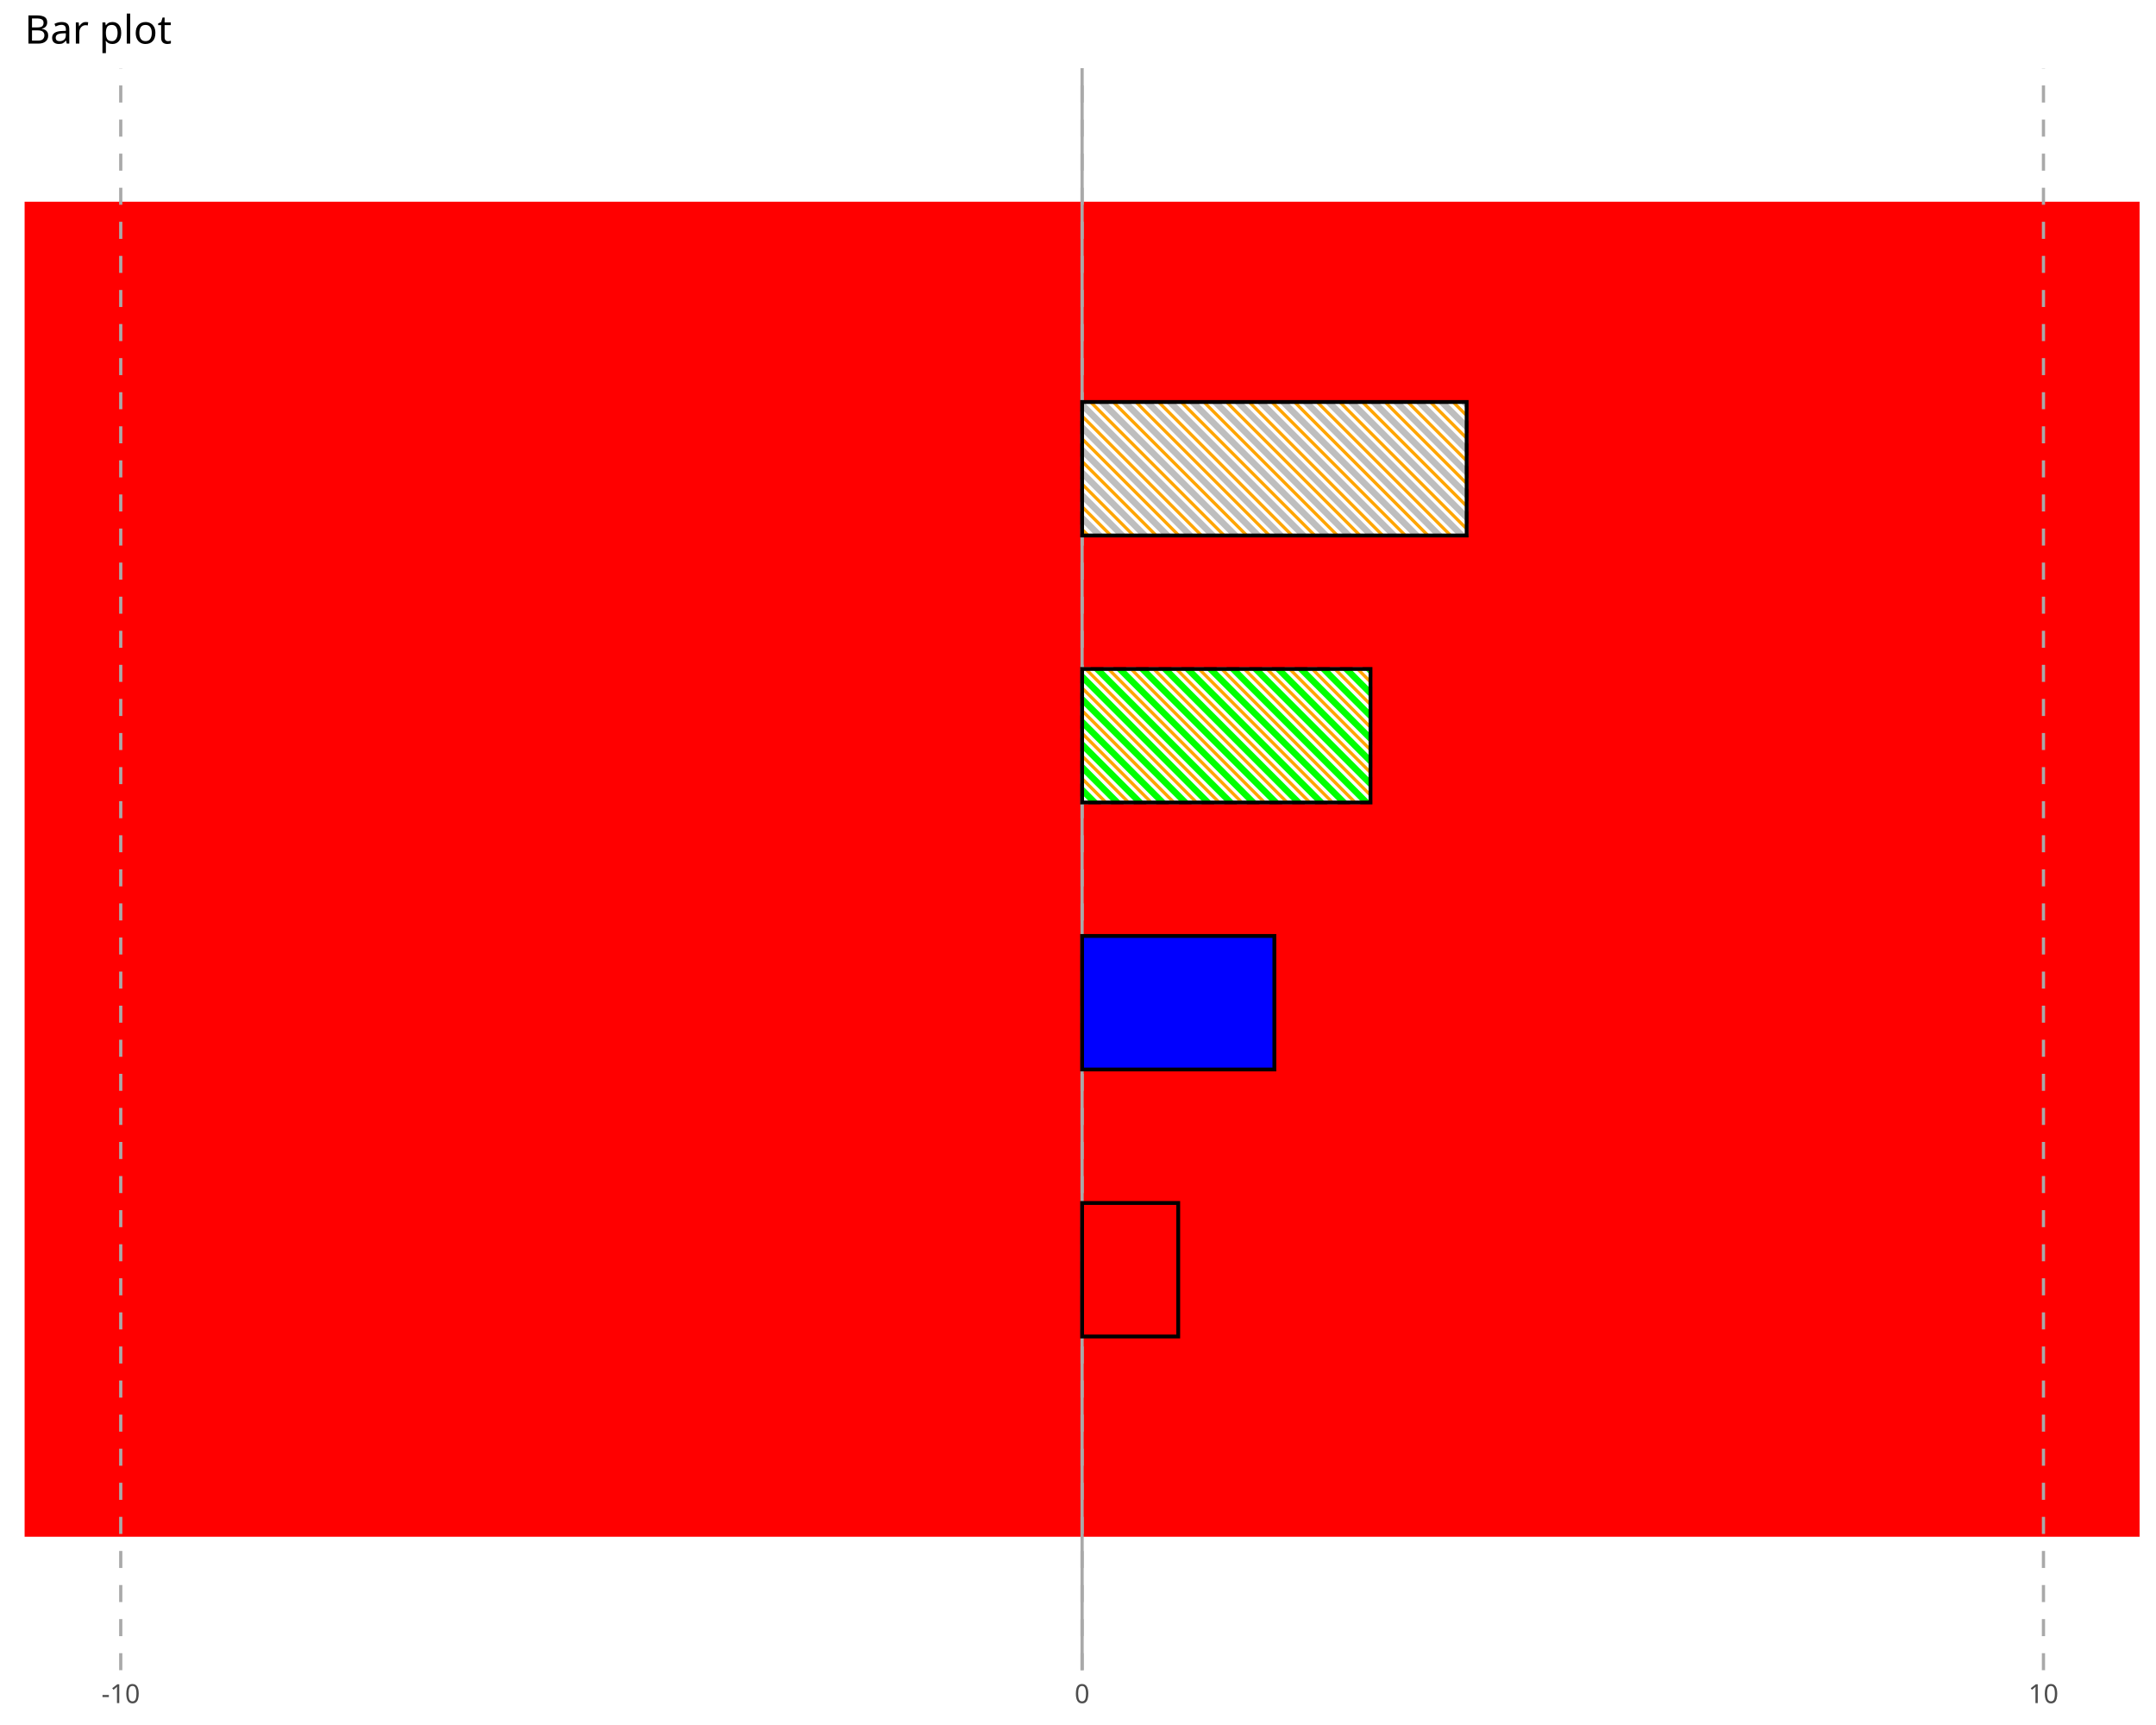
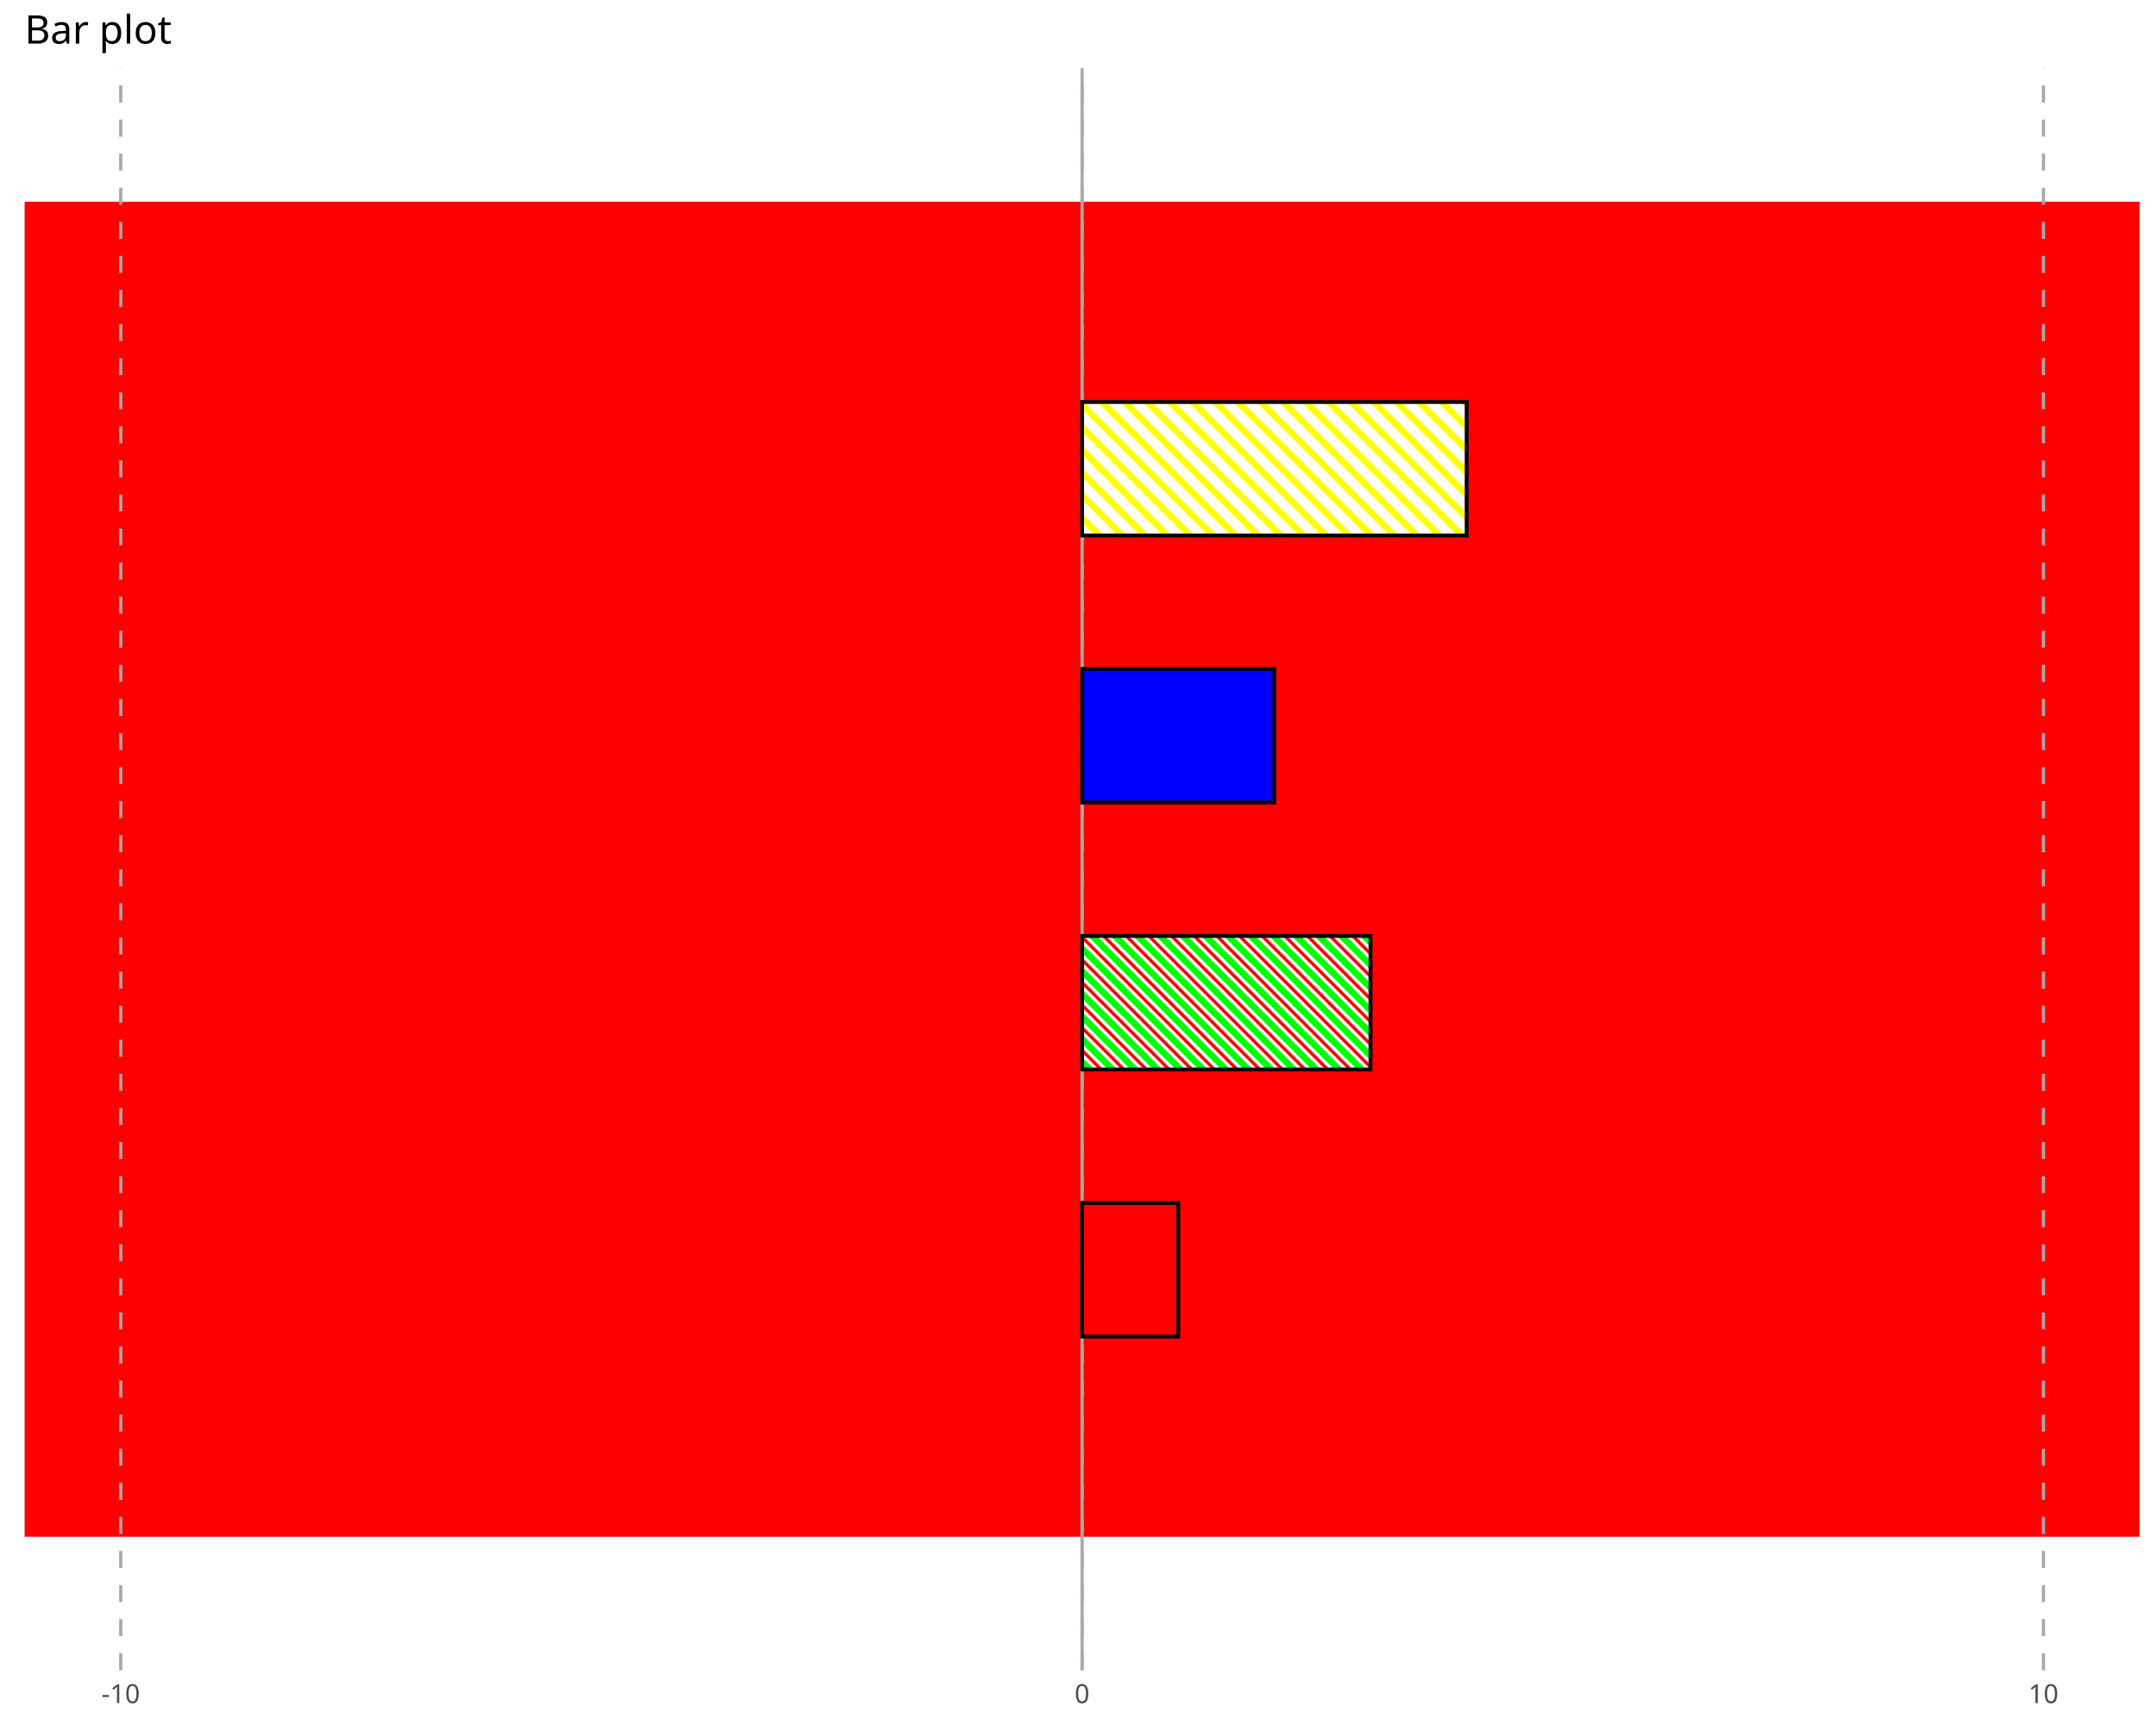
<svg xmlns="http://www.w3.org/2000/svg" class="svglite" data-engine-version="2.0" width="720.00pt" height="576.00pt" viewBox="0 0 720.00 576.00">
  <defs>
    <style type="text/css">
    .svglite line, .svglite polyline, .svglite polygon, .svglite path, .svglite rect, .svglite circle {
      fill: none;
      stroke: #000000;
      stroke-linecap: round;
      stroke-linejoin: round;
      stroke-miterlimit: 10.00;
    }
  </style>
  </defs>
  <rect width="100%" height="100%" style="stroke: none; fill: #FFFFFF;" />
  <defs>
    <clipPath id="cpMC4wMHw3MjAuMDB8MC4wMHw1NzYuMDA=">
      <rect x="0.00" y="0.00" width="720.00" height="576.00" />
    </clipPath>
  </defs>
  <g clip-path="url(#cpMC4wMHw3MjAuMDB8MC4wMHw1NzYuMDA=)">
</g>
  <defs>
    <clipPath id="cpOC4yMnw3MTQuNTJ8MjIuNzh8NTU3Ljcx">
      <rect x="8.22" y="22.78" width="706.30" height="534.92" />
    </clipPath>
  </defs>
  <g clip-path="url(#cpOC4yMnw3MTQuNTJ8MjIuNzh8NTU3Ljcx)">
    <rect x="8.22" y="67.36" width="706.30" height="445.77" style="stroke-width: 1.07; stroke: none; stroke-dasharray: 2.85,2.85; stroke-linecap: butt; stroke-linejoin: miter; fill: #FF0000;" />
    <line x1="40.32" y1="557.71" x2="40.32" y2="22.78" style="stroke-width: 1.07; stroke: #A9A9A9; stroke-dasharray: 5.69,5.69; stroke-linecap: butt;" />
    <line x1="361.37" y1="557.71" x2="361.37" y2="22.78" style="stroke-width: 1.07; stroke: #A9A9A9; stroke-dasharray: 5.69,5.69; stroke-linecap: butt;" />
    <line x1="682.42" y1="557.71" x2="682.42" y2="22.78" style="stroke-width: 1.07; stroke: #A9A9A9; stroke-dasharray: 5.69,5.69; stroke-linecap: butt;" />
    <line x1="361.37" y1="557.71" x2="361.37" y2="22.78" style="stroke-width: 1.07; stroke: #A9A9A9; stroke-linecap: butt;" />
    <rect x="361.37" y="401.69" width="32.10" height="44.58" style="stroke-width: 1.28; stroke: none; stroke-linecap: square; stroke-linejoin: miter; fill: #FF0000;" />
-     <rect x="361.37" y="312.53" width="64.21" height="44.58" style="stroke-width: 1.28; stroke: none; stroke-linecap: square; stroke-linejoin: miter; fill: #0000FF;" />
-     <rect x="361.37" y="223.38" width="96.31" height="44.58" style="stroke-width: 1.28; stroke: none; stroke-linecap: square; stroke-linejoin: miter; fill: #00FF00;" />
-     <rect x="361.37" y="134.23" width="128.42" height="44.58" style="stroke-width: 1.28; stroke: none; stroke-linecap: square; stroke-linejoin: miter; fill: #BEBEBE;" />
-     <polygon points="363.29,267.96 361.37,267.96 361.37,266.04 363.29,267.96 " style="stroke-width: 1.07; stroke: #FFFFFF; stroke-linecap: square; fill: #FFA500;" />
-     <polygon points="370.85,267.96 367.83,267.96 361.37,261.50 361.37,258.47 370.85,267.96 " style="stroke-width: 1.07; stroke: #FFFFFF; stroke-linecap: square; fill: #FFA500;" />
-     <polygon points="378.42,267.96 375.39,267.96 361.37,253.93 361.37,250.91 378.42,267.96 " style="stroke-width: 1.07; stroke: #FFFFFF; stroke-linecap: square; fill: #FFA500;" />
-     <polygon points="385.98,267.96 382.96,267.96 361.37,246.37 361.37,243.34 385.98,267.96 " style="stroke-width: 1.07; stroke: #FFFFFF; stroke-linecap: square; fill: #FFA500;" />
-     <polygon points="393.55,267.96 390.52,267.96 361.37,238.80 361.37,235.78 393.55,267.96 " style="stroke-width: 1.07; stroke: #FFFFFF; stroke-linecap: square; fill: #FFA500;" />
-     <polygon points="401.11,267.96 398.09,267.96 361.37,231.24 361.37,228.21 401.11,267.96 " style="stroke-width: 1.07; stroke: #FFFFFF; stroke-linecap: square; fill: #FFA500;" />
-     <polygon points="408.68,267.96 405.65,267.96 361.37,223.67 361.37,223.38 364.10,223.38 408.68,267.96 " style="stroke-width: 1.07; stroke: #FFFFFF; stroke-linecap: square; fill: #FFA500;" />
-     <polygon points="416.24,267.96 413.22,267.96 368.64,223.38 371.67,223.38 416.24,267.96 " style="stroke-width: 1.07; stroke: #FFFFFF; stroke-linecap: square; fill: #FFA500;" />
-     <polygon points="423.81,267.96 420.78,267.96 376.21,223.38 379.23,223.38 423.81,267.96 " style="stroke-width: 1.07; stroke: #FFFFFF; stroke-linecap: square; fill: #FFA500;" />
-     <polygon points="431.37,267.96 428.35,267.96 383.77,223.38 386.80,223.38 431.37,267.96 " style="stroke-width: 1.07; stroke: #FFFFFF; stroke-linecap: square; fill: #FFA500;" />
-     <polygon points="438.94,267.96 435.91,267.96 391.34,223.38 394.36,223.38 438.94,267.96 " style="stroke-width: 1.07; stroke: #FFFFFF; stroke-linecap: square; fill: #FFA500;" />
-     <polygon points="446.50,267.96 443.48,267.96 398.90,223.38 401.93,223.38 446.50,267.96 " style="stroke-width: 1.07; stroke: #FFFFFF; stroke-linecap: square; fill: #FFA500;" />
-     <polygon points="454.07,267.96 451.04,267.96 406.47,223.38 409.49,223.38 454.07,267.96 " style="stroke-width: 1.07; stroke: #FFFFFF; stroke-linecap: square; fill: #FFA500;" />
-     <polygon points="457.68,264.01 457.68,267.03 414.03,223.38 417.06,223.38 457.68,264.01 " style="stroke-width: 1.07; stroke: #FFFFFF; stroke-linecap: square; fill: #FFA500;" />
-     <polygon points="457.68,256.44 457.68,259.47 421.60,223.38 424.62,223.38 457.68,256.44 " style="stroke-width: 1.07; stroke: #FFFFFF; stroke-linecap: square; fill: #FFA500;" />
-     <polygon points="457.68,248.88 457.68,251.90 429.16,223.38 432.19,223.38 457.68,248.88 " style="stroke-width: 1.07; stroke: #FFFFFF; stroke-linecap: square; fill: #FFA500;" />
-     <polygon points="457.68,241.31 457.68,244.34 436.73,223.38 439.75,223.38 457.68,241.31 " style="stroke-width: 1.07; stroke: #FFFFFF; stroke-linecap: square; fill: #FFA500;" />
-     <polygon points="457.68,233.75 457.68,236.77 444.29,223.38 447.32,223.38 457.68,233.75 " style="stroke-width: 1.07; stroke: #FFFFFF; stroke-linecap: square; fill: #FFA500;" />
-     <polygon points="457.68,226.18 457.68,229.21 451.86,223.38 454.88,223.38 457.68,226.18 " style="stroke-width: 1.07; stroke: #FFFFFF; stroke-linecap: square; fill: #FFA500;" />
-     <polygon points="364.91,178.80 361.89,178.80 361.37,178.28 361.37,175.26 364.91,178.80 " style="stroke-width: 1.07; stroke: #FFFFFF; stroke-linecap: square; fill: #FFA500;" />
-     <polygon points="372.48,178.80 369.45,178.80 361.37,170.72 361.37,167.69 372.48,178.80 " style="stroke-width: 1.07; stroke: #FFFFFF; stroke-linecap: square; fill: #FFA500;" />
-     <polygon points="380.04,178.80 377.02,178.80 361.37,163.15 361.37,160.13 380.04,178.80 " style="stroke-width: 1.07; stroke: #FFFFFF; stroke-linecap: square; fill: #FFA500;" />
-     <polygon points="387.61,178.80 384.58,178.80 361.37,155.59 361.37,152.56 387.61,178.80 " style="stroke-width: 1.07; stroke: #FFFFFF; stroke-linecap: square; fill: #FFA500;" />
-     <polygon points="395.17,178.80 392.15,178.80 361.37,148.02 361.37,145.00 395.17,178.80 " style="stroke-width: 1.07; stroke: #FFFFFF; stroke-linecap: square; fill: #FFA500;" />
-     <polygon points="402.74,178.80 399.71,178.80 361.37,140.46 361.37,137.43 402.74,178.80 " style="stroke-width: 1.07; stroke: #FFFFFF; stroke-linecap: square; fill: #FFA500;" />
-     <polygon points="410.30,178.80 407.28,178.80 362.70,134.23 365.73,134.23 410.30,178.80 " style="stroke-width: 1.07; stroke: #FFFFFF; stroke-linecap: square; fill: #FFA500;" />
-     <polygon points="417.87,178.80 414.84,178.80 370.27,134.23 373.29,134.23 417.87,178.80 " style="stroke-width: 1.07; stroke: #FFFFFF; stroke-linecap: square; fill: #FFA500;" />
-     <polygon points="425.43,178.80 422.41,178.80 377.83,134.23 380.86,134.23 425.43,178.80 " style="stroke-width: 1.07; stroke: #FFFFFF; stroke-linecap: square; fill: #FFA500;" />
-     <polygon points="433.00,178.80 429.97,178.80 385.40,134.23 388.42,134.23 433.00,178.80 " style="stroke-width: 1.07; stroke: #FFFFFF; stroke-linecap: square; fill: #FFA500;" />
-     <polygon points="440.56,178.80 437.54,178.80 392.96,134.23 395.99,134.23 440.56,178.80 " style="stroke-width: 1.07; stroke: #FFFFFF; stroke-linecap: square; fill: #FFA500;" />
-     <polygon points="448.13,178.80 445.10,178.80 400.53,134.23 403.55,134.23 448.13,178.80 " style="stroke-width: 1.07; stroke: #FFFFFF; stroke-linecap: square; fill: #FFA500;" />
-     <polygon points="455.69,178.80 452.67,178.80 408.09,134.23 411.12,134.23 455.69,178.80 " style="stroke-width: 1.07; stroke: #FFFFFF; stroke-linecap: square; fill: #FFA500;" />
-     <polygon points="463.26,178.80 460.23,178.80 415.66,134.23 418.68,134.23 463.26,178.80 " style="stroke-width: 1.07; stroke: #FFFFFF; stroke-linecap: square; fill: #FFA500;" />
-     <polygon points="470.82,178.80 467.80,178.80 423.22,134.23 426.25,134.23 470.82,178.80 " style="stroke-width: 1.07; stroke: #FFFFFF; stroke-linecap: square; fill: #FFA500;" />
-     <polygon points="478.39,178.80 475.36,178.80 430.79,134.23 433.81,134.23 478.39,178.80 " style="stroke-width: 1.07; stroke: #FFFFFF; stroke-linecap: square; fill: #FFA500;" />
-     <polygon points="485.95,178.80 482.93,178.80 438.35,134.23 441.38,134.23 485.95,178.80 " style="stroke-width: 1.07; stroke: #FFFFFF; stroke-linecap: square; fill: #FFA500;" />
-     <polygon points="489.79,175.07 489.79,178.10 445.92,134.23 448.94,134.23 489.79,175.07 " style="stroke-width: 1.07; stroke: #FFFFFF; stroke-linecap: square; fill: #FFA500;" />
-     <polygon points="489.79,167.51 489.79,170.53 453.48,134.23 456.51,134.23 489.79,167.51 " style="stroke-width: 1.07; stroke: #FFFFFF; stroke-linecap: square; fill: #FFA500;" />
-     <polygon points="489.79,159.94 489.79,162.97 461.05,134.23 464.07,134.23 489.79,159.94 " style="stroke-width: 1.07; stroke: #FFFFFF; stroke-linecap: square; fill: #FFA500;" />
-     <polygon points="489.79,152.38 489.79,155.40 468.61,134.23 471.64,134.23 489.79,152.38 " style="stroke-width: 1.07; stroke: #FFFFFF; stroke-linecap: square; fill: #FFA500;" />
-     <polygon points="489.79,144.81 489.79,147.84 476.18,134.23 479.20,134.23 489.79,144.81 " style="stroke-width: 1.07; stroke: #FFFFFF; stroke-linecap: square; fill: #FFA500;" />
-     <polygon points="489.79,137.25 489.79,140.27 483.74,134.23 486.77,134.23 489.79,137.25 " style="stroke-width: 1.07; stroke: #FFFFFF; stroke-linecap: square; fill: #FFA500;" />
+     <rect x="361.37" y="223.38" width="64.21" height="44.58" style="stroke-width: 1.28; stroke: none; stroke-linecap: square; stroke-linejoin: miter; fill: #0000FF;" />
+     <rect x="361.37" y="312.53" width="96.31" height="44.58" style="stroke-width: 1.28; stroke: none; stroke-linecap: square; stroke-linejoin: miter; fill: #00FF00;" />
+     <rect x="361.37" y="134.23" width="128.42" height="44.58" style="stroke-width: 1.28; stroke: none; stroke-linecap: square; stroke-linejoin: miter; fill: #FFFF00;" />
+     <polygon points="361.66,357.11 361.37,357.11 361.37,356.82 361.66,357.11 " style="stroke-width: 1.07; stroke: #FFFFFF; stroke-linecap: square; fill: #FF0000;" />
+     <polygon points="369.23,357.11 366.20,357.11 361.37,352.28 361.37,349.25 369.23,357.11 " style="stroke-width: 1.07; stroke: #FFFFFF; stroke-linecap: square; fill: #FF0000;" />
+     <polygon points="376.79,357.11 373.77,357.11 361.37,344.71 361.37,341.69 376.79,357.11 " style="stroke-width: 1.07; stroke: #FFFFFF; stroke-linecap: square; fill: #FF0000;" />
+     <polygon points="384.36,357.11 381.33,357.11 361.37,337.15 361.37,334.12 384.36,357.11 " style="stroke-width: 1.07; stroke: #FFFFFF; stroke-linecap: square; fill: #FF0000;" />
+     <polygon points="391.92,357.11 388.90,357.11 361.37,329.58 361.37,326.56 391.92,357.11 " style="stroke-width: 1.07; stroke: #FFFFFF; stroke-linecap: square; fill: #FF0000;" />
+     <polygon points="399.49,357.11 396.46,357.11 361.37,322.02 361.37,318.99 399.49,357.11 " style="stroke-width: 1.07; stroke: #FFFFFF; stroke-linecap: square; fill: #FF0000;" />
+     <polygon points="407.05,357.11 404.03,357.11 361.37,314.45 361.37,312.53 362.48,312.53 407.05,357.11 " style="stroke-width: 1.07; stroke: #FFFFFF; stroke-linecap: square; fill: #FF0000;" />
+     <polygon points="414.62,357.11 411.59,357.11 367.02,312.53 370.04,312.53 414.62,357.11 " style="stroke-width: 1.07; stroke: #FFFFFF; stroke-linecap: square; fill: #FF0000;" />
+     <polygon points="422.18,357.11 419.16,357.11 374.58,312.53 377.61,312.53 422.18,357.11 " style="stroke-width: 1.07; stroke: #FFFFFF; stroke-linecap: square; fill: #FF0000;" />
+     <polygon points="429.75,357.11 426.72,357.11 382.15,312.53 385.17,312.53 429.75,357.11 " style="stroke-width: 1.07; stroke: #FFFFFF; stroke-linecap: square; fill: #FF0000;" />
+     <polygon points="437.31,357.11 434.29,357.11 389.71,312.53 392.74,312.53 437.31,357.11 " style="stroke-width: 1.07; stroke: #FFFFFF; stroke-linecap: square; fill: #FF0000;" />
+     <polygon points="444.88,357.11 441.85,357.11 397.28,312.53 400.30,312.53 444.88,357.11 " style="stroke-width: 1.07; stroke: #FFFFFF; stroke-linecap: square; fill: #FF0000;" />
+     <polygon points="452.44,357.11 449.42,357.11 404.84,312.53 407.87,312.53 452.44,357.11 " style="stroke-width: 1.07; stroke: #FFFFFF; stroke-linecap: square; fill: #FF0000;" />
+     <polygon points="457.68,354.79 457.68,357.11 456.98,357.11 412.41,312.53 415.43,312.53 457.68,354.79 " style="stroke-width: 1.07; stroke: #FFFFFF; stroke-linecap: square; fill: #FF0000;" />
+     <polygon points="457.68,347.22 457.68,350.25 419.97,312.53 423.00,312.53 457.68,347.22 " style="stroke-width: 1.07; stroke: #FFFFFF; stroke-linecap: square; fill: #FF0000;" />
+     <polygon points="457.68,339.66 457.68,342.68 427.53,312.53 430.56,312.53 457.68,339.66 " style="stroke-width: 1.07; stroke: #FFFFFF; stroke-linecap: square; fill: #FF0000;" />
+     <polygon points="457.68,332.09 457.68,335.12 435.10,312.53 438.13,312.53 457.68,332.09 " style="stroke-width: 1.07; stroke: #FFFFFF; stroke-linecap: square; fill: #FF0000;" />
+     <polygon points="457.68,324.53 457.68,327.55 442.66,312.53 445.69,312.53 457.68,324.53 " style="stroke-width: 1.07; stroke: #FFFFFF; stroke-linecap: square; fill: #FF0000;" />
+     <polygon points="457.68,316.96 457.68,319.99 450.23,312.53 453.26,312.53 457.68,316.96 " style="stroke-width: 1.07; stroke: #FFFFFF; stroke-linecap: square; fill: #FF0000;" />
+     <polygon points="364.91,178.80 361.89,178.80 361.37,178.28 361.37,175.26 364.91,178.80 " style="stroke-width: 1.07; stroke: #FFFFFF; stroke-linecap: square; fill: #FFFFFF;" />
+     <polygon points="372.48,178.80 369.45,178.80 361.37,170.72 361.37,167.69 372.48,178.80 " style="stroke-width: 1.07; stroke: #FFFFFF; stroke-linecap: square; fill: #FFFFFF;" />
+     <polygon points="380.04,178.80 377.02,178.80 361.37,163.15 361.37,160.13 380.04,178.80 " style="stroke-width: 1.07; stroke: #FFFFFF; stroke-linecap: square; fill: #FFFFFF;" />
+     <polygon points="387.61,178.80 384.58,178.80 361.37,155.59 361.37,152.56 387.61,178.80 " style="stroke-width: 1.07; stroke: #FFFFFF; stroke-linecap: square; fill: #FFFFFF;" />
+     <polygon points="395.17,178.80 392.15,178.80 361.37,148.02 361.37,145.00 395.17,178.80 " style="stroke-width: 1.07; stroke: #FFFFFF; stroke-linecap: square; fill: #FFFFFF;" />
+     <polygon points="402.74,178.80 399.71,178.80 361.37,140.46 361.37,137.43 402.74,178.80 " style="stroke-width: 1.07; stroke: #FFFFFF; stroke-linecap: square; fill: #FFFFFF;" />
+     <polygon points="410.30,178.80 407.28,178.80 362.70,134.23 365.73,134.23 410.30,178.80 " style="stroke-width: 1.07; stroke: #FFFFFF; stroke-linecap: square; fill: #FFFFFF;" />
+     <polygon points="417.87,178.80 414.84,178.80 370.27,134.23 373.29,134.23 417.87,178.80 " style="stroke-width: 1.07; stroke: #FFFFFF; stroke-linecap: square; fill: #FFFFFF;" />
+     <polygon points="425.43,178.80 422.41,178.80 377.83,134.23 380.86,134.23 425.43,178.80 " style="stroke-width: 1.07; stroke: #FFFFFF; stroke-linecap: square; fill: #FFFFFF;" />
+     <polygon points="433.00,178.80 429.97,178.80 385.40,134.23 388.42,134.23 433.00,178.80 " style="stroke-width: 1.07; stroke: #FFFFFF; stroke-linecap: square; fill: #FFFFFF;" />
+     <polygon points="440.56,178.80 437.54,178.80 392.96,134.23 395.99,134.23 440.56,178.80 " style="stroke-width: 1.07; stroke: #FFFFFF; stroke-linecap: square; fill: #FFFFFF;" />
+     <polygon points="448.13,178.80 445.10,178.80 400.53,134.23 403.55,134.23 448.13,178.80 " style="stroke-width: 1.07; stroke: #FFFFFF; stroke-linecap: square; fill: #FFFFFF;" />
+     <polygon points="455.69,178.80 452.67,178.80 408.09,134.23 411.12,134.23 455.69,178.80 " style="stroke-width: 1.07; stroke: #FFFFFF; stroke-linecap: square; fill: #FFFFFF;" />
+     <polygon points="463.26,178.80 460.23,178.80 415.66,134.23 418.68,134.23 463.26,178.80 " style="stroke-width: 1.07; stroke: #FFFFFF; stroke-linecap: square; fill: #FFFFFF;" />
+     <polygon points="470.82,178.80 467.80,178.80 423.22,134.23 426.25,134.23 470.82,178.80 " style="stroke-width: 1.07; stroke: #FFFFFF; stroke-linecap: square; fill: #FFFFFF;" />
+     <polygon points="478.39,178.80 475.36,178.80 430.79,134.23 433.81,134.23 478.39,178.80 " style="stroke-width: 1.07; stroke: #FFFFFF; stroke-linecap: square; fill: #FFFFFF;" />
+     <polygon points="485.95,178.80 482.93,178.80 438.35,134.23 441.38,134.23 485.95,178.80 " style="stroke-width: 1.07; stroke: #FFFFFF; stroke-linecap: square; fill: #FFFFFF;" />
+     <polygon points="489.79,175.07 489.79,178.10 445.92,134.23 448.94,134.23 489.79,175.07 " style="stroke-width: 1.07; stroke: #FFFFFF; stroke-linecap: square; fill: #FFFFFF;" />
+     <polygon points="489.79,167.51 489.79,170.53 453.48,134.23 456.51,134.23 489.79,167.51 " style="stroke-width: 1.07; stroke: #FFFFFF; stroke-linecap: square; fill: #FFFFFF;" />
+     <polygon points="489.79,159.94 489.79,162.97 461.05,134.23 464.07,134.23 489.79,159.94 " style="stroke-width: 1.07; stroke: #FFFFFF; stroke-linecap: square; fill: #FFFFFF;" />
+     <polygon points="489.79,152.38 489.79,155.40 468.61,134.23 471.64,134.23 489.79,152.38 " style="stroke-width: 1.07; stroke: #FFFFFF; stroke-linecap: square; fill: #FFFFFF;" />
+     <polygon points="489.79,144.81 489.79,147.84 476.18,134.23 479.20,134.23 489.79,144.81 " style="stroke-width: 1.07; stroke: #FFFFFF; stroke-linecap: square; fill: #FFFFFF;" />
+     <polygon points="489.79,137.25 489.79,140.27 483.74,134.23 486.77,134.23 489.79,137.25 " style="stroke-width: 1.07; stroke: #FFFFFF; stroke-linecap: square; fill: #FFFFFF;" />
    <rect x="361.37" y="401.69" width="32.10" height="44.58" style="stroke-width: 1.28; stroke-linecap: square; stroke-linejoin: miter;" />
-     <rect x="361.37" y="312.53" width="64.21" height="44.58" style="stroke-width: 1.28; stroke-linecap: square; stroke-linejoin: miter;" />
-     <rect x="361.37" y="223.38" width="96.31" height="44.58" style="stroke-width: 1.28; stroke-linecap: square; stroke-linejoin: miter;" />
+     <rect x="361.37" y="223.38" width="64.21" height="44.58" style="stroke-width: 1.28; stroke-linecap: square; stroke-linejoin: miter;" />
+     <rect x="361.37" y="312.53" width="96.31" height="44.58" style="stroke-width: 1.28; stroke-linecap: square; stroke-linejoin: miter;" />
    <rect x="361.37" y="134.23" width="128.42" height="44.58" style="stroke-width: 1.28; stroke-linecap: square; stroke-linejoin: miter;" />
  </g>
  <g clip-path="url(#cpMC4wMHw3MjAuMDB8MC4wMHw1NzYuMDA=)">
    <text x="40.32" y="568.69" text-anchor="middle" style="font-size: 8.80px; fill: #4D4D4D; font-family: sans;" textLength="12.72px" lengthAdjust="spacingAndGlyphs">-10</text>
    <text x="361.37" y="568.69" text-anchor="middle" style="font-size: 8.80px; fill: #4D4D4D; font-family: sans;" textLength="4.89px" lengthAdjust="spacingAndGlyphs">0</text>
    <text x="682.42" y="568.69" text-anchor="middle" style="font-size: 8.80px; fill: #4D4D4D; font-family: sans;" textLength="9.79px" lengthAdjust="spacingAndGlyphs">10</text>
    <text x="8.22" y="14.56" style="font-size: 13.20px; font-family: sans;" textLength="45.49px" lengthAdjust="spacingAndGlyphs">Bar plot</text>
  </g>
</svg>
